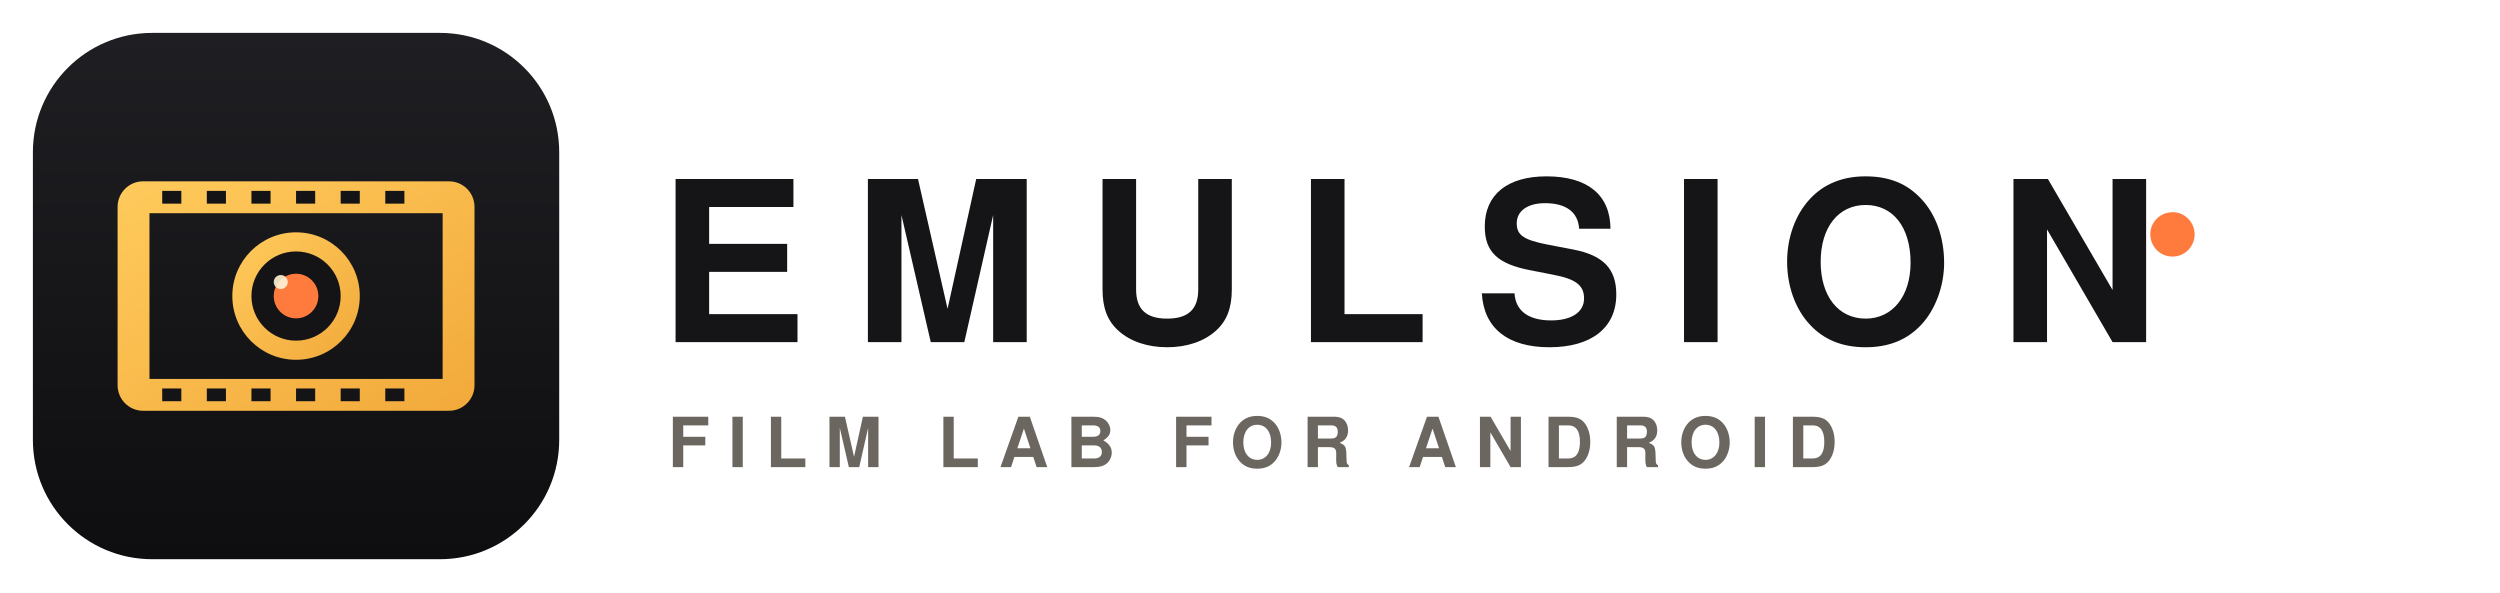
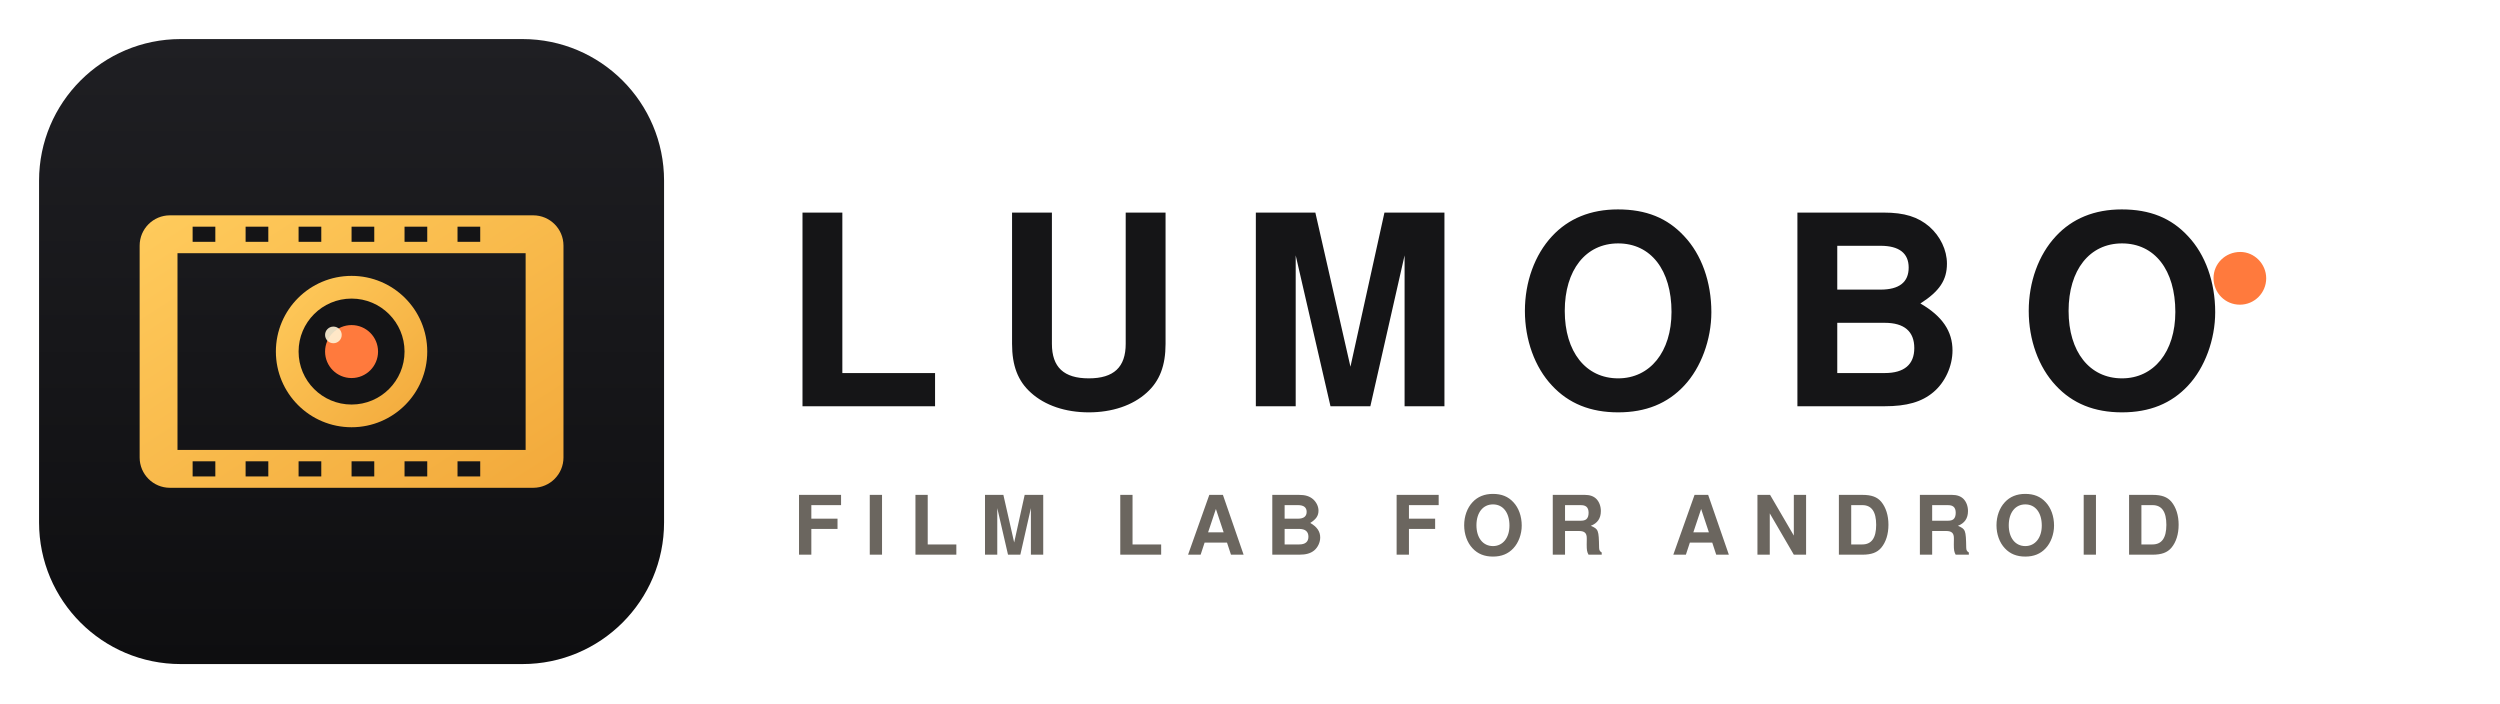
- <svg xmlns="http://www.w3.org/2000/svg" width="760" height="180" viewBox="0 0 760 180">
+ <svg xmlns="http://www.w3.org/2000/svg" width="640" height="180" viewBox="0 0 640 180">
  <defs>
    <linearGradient id="bg" x1="0" y1="0" x2="0" y2="1">
      <stop offset="0" stop-color="#1F1F23" />
      <stop offset="1" stop-color="#0E0E10" />
    </linearGradient>
    <linearGradient id="amber" x1="0" y1="0" x2="1" y2="1">
      <stop offset="0" stop-color="#FFCB5C" />
      <stop offset="1" stop-color="#F2A93B" />
    </linearGradient>
  </defs>
  <g transform="translate(10 10) scale(0.3125)">
    <rect width="512" height="512" rx="116" fill="url(#bg)" />
    <g transform="translate(256 256) scale(6.2) translate(-54 -54)">
      <path fill="url(#amber)" d="M30,36 h48 a4,4 0 0 1 4,4 v28 a4,4 0 0 1 -4,4 h-48 a4,4 0 0 1 -4,-4 v-28 a4,4 0 0 1 4,-4z M31,41 v26 h46 v-26z" />
      <path fill="#141416" d="M33,37.5 h3 v2 h-3z M40,37.5 h3 v2 h-3z M47,37.5 h3 v2 h-3z M54,37.5 h3 v2 h-3z M61,37.5 h3 v2 h-3z M68,37.5 h3 v2 h-3z M33,68.5 h3 v2 h-3z M40,68.5 h3 v2 h-3z M47,68.5 h3 v2 h-3z M54,68.5 h3 v2 h-3z M61,68.5 h3 v2 h-3z M68,68.5 h3 v2 h-3z" />
      <circle cx="54" cy="54" r="10" fill="url(#amber)" />
      <circle cx="54" cy="54" r="7" fill="#141416" />
      <circle cx="54" cy="54" r="3.5" fill="#FF7A3D" />
      <circle cx="51.6" cy="51.8" r="1.1" fill="#FFF3D6" opacity="0.9" />
    </g>
  </g>
-   <text x="200" y="104" font-family="'Helvetica Neue', Helvetica, Arial, sans-serif" font-size="68" font-weight="900" letter-spacing="14" fill="#151517">EMULSION<tspan dx="-4" dy="-26" font-size="26" fill="#FF7A3D">●</tspan>
+   <text x="200" y="104" font-family="'Helvetica Neue', Helvetica, Arial, sans-serif" font-size="68" font-weight="900" letter-spacing="14" fill="#151517">LUMOBO<tspan dx="-4" dy="-26" font-size="26" fill="#FF7A3D">●</tspan>
  </text>
  <text x="203" y="142" font-family="'Helvetica Neue', Helvetica, Arial, sans-serif" font-size="21" font-weight="600" letter-spacing="5.5" fill="#6B665F">FILM LAB FOR ANDROID</text>
</svg>
